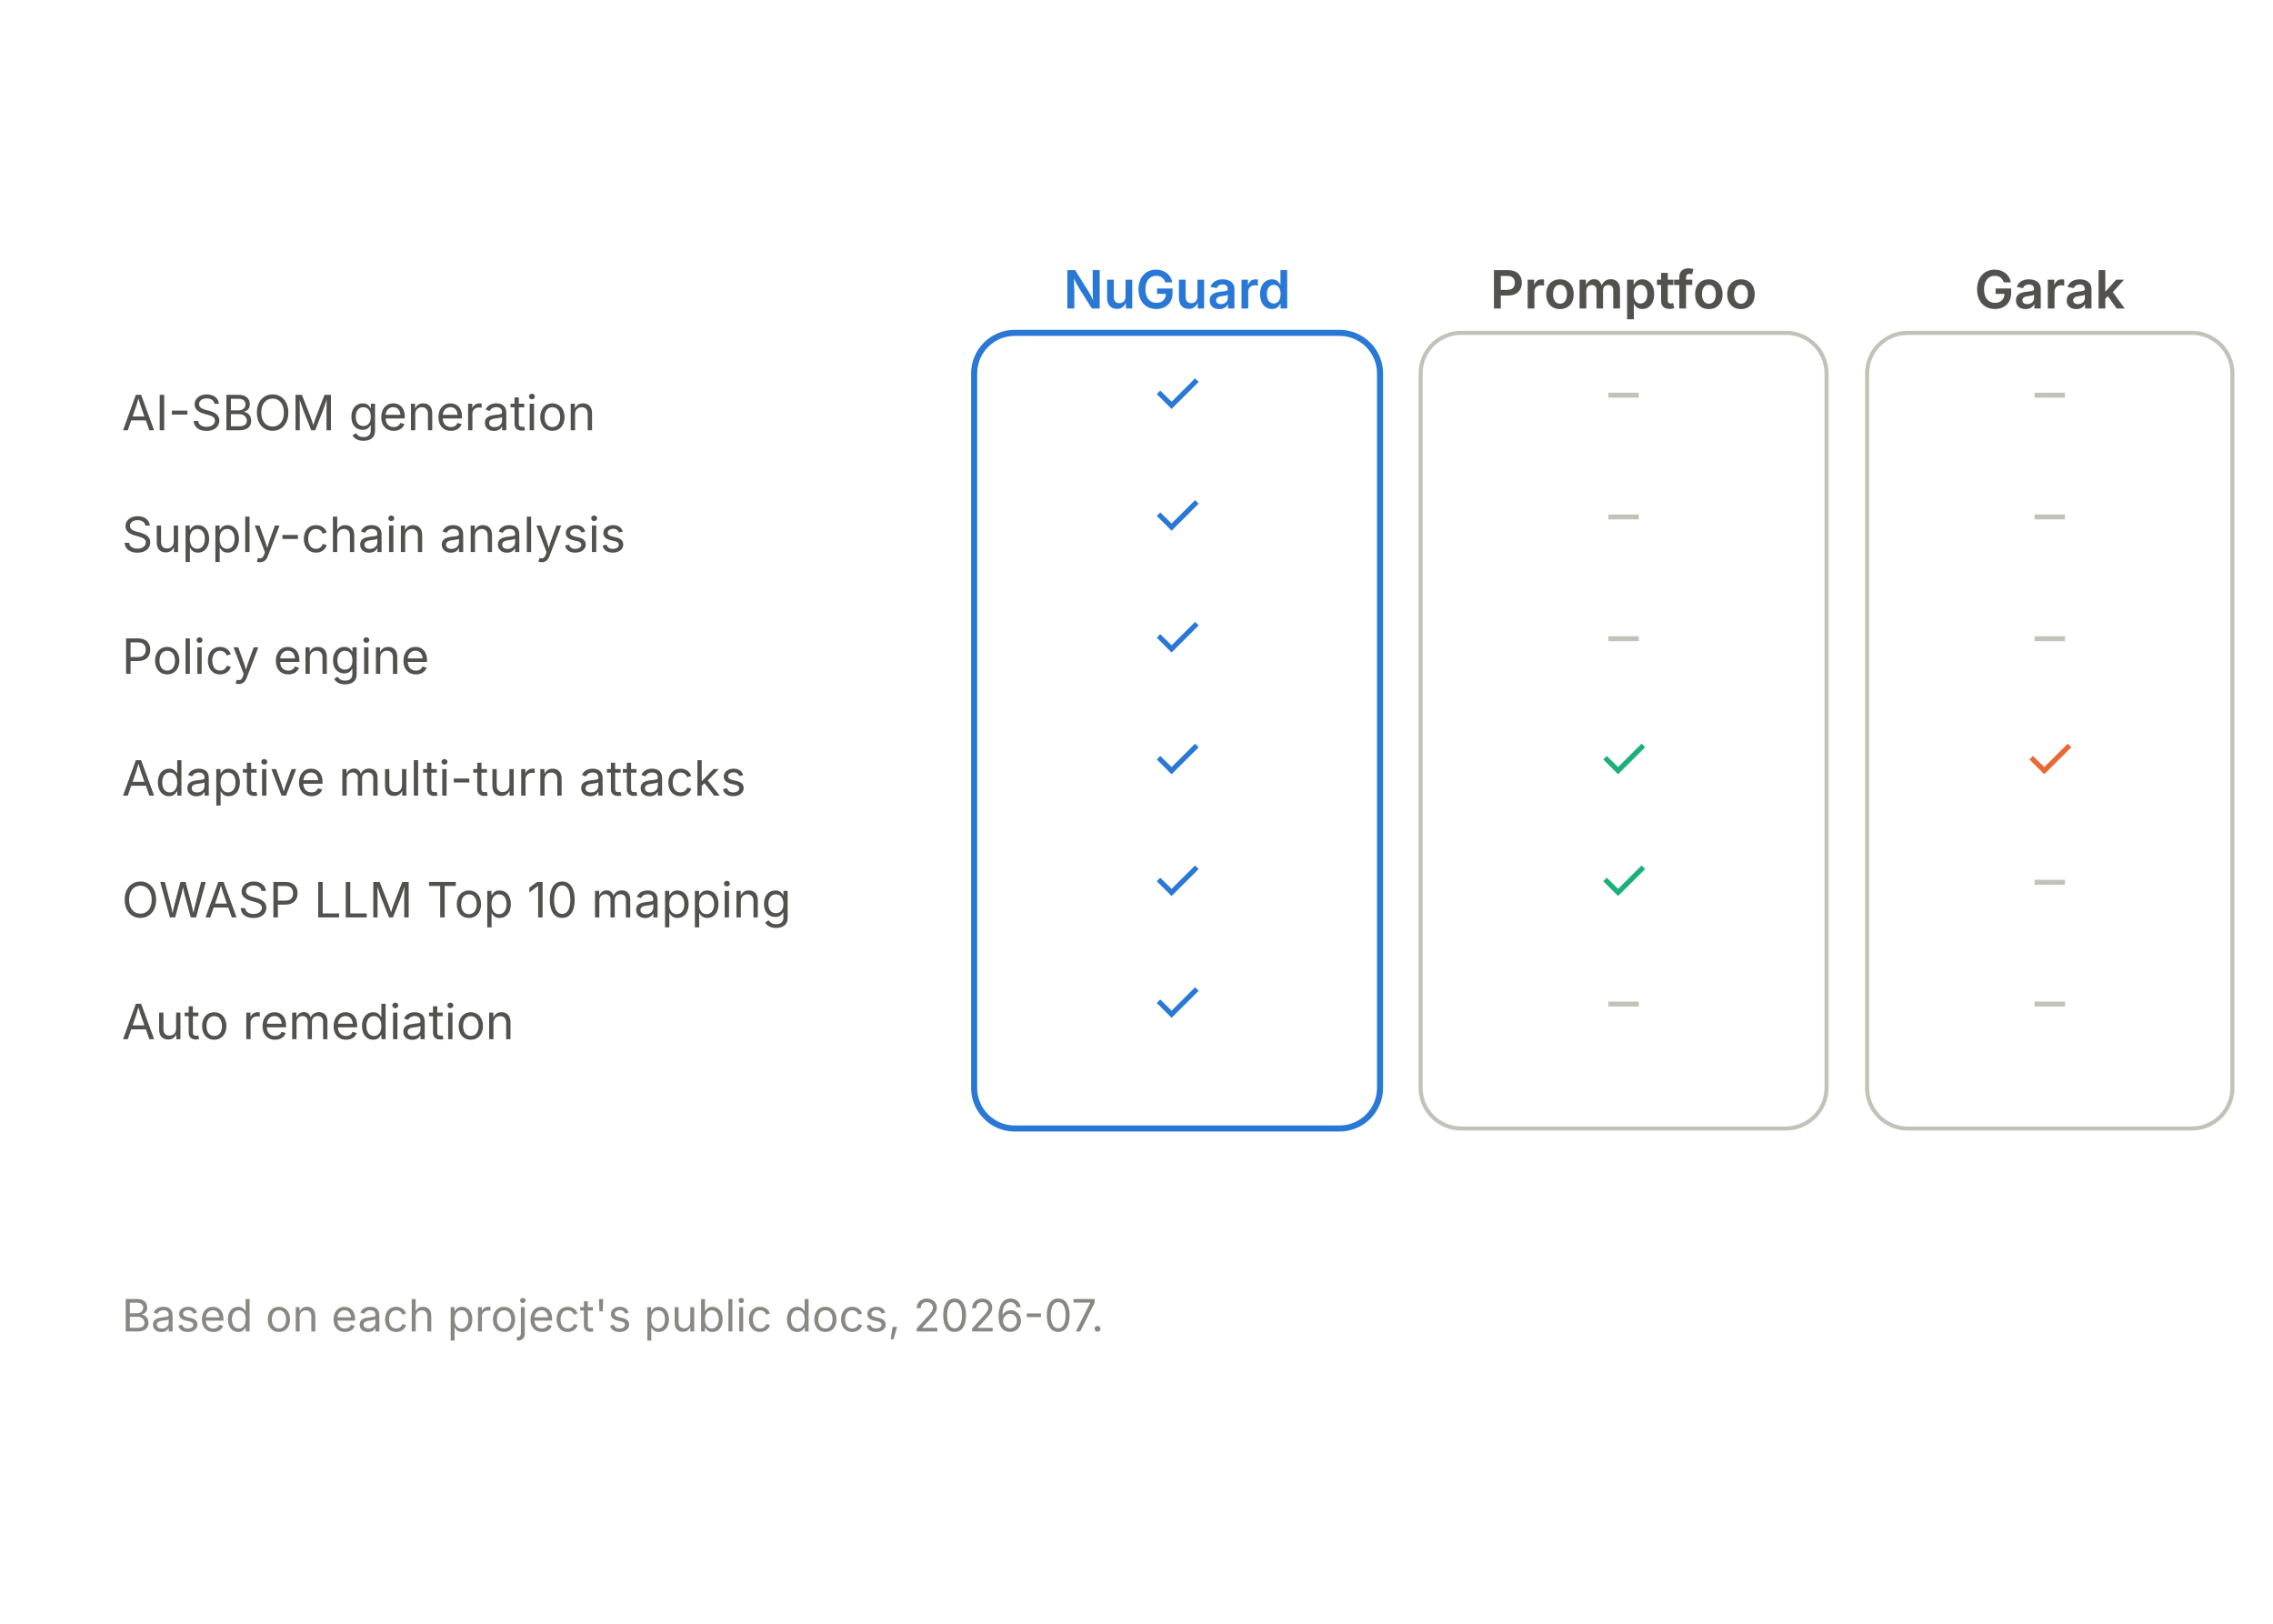
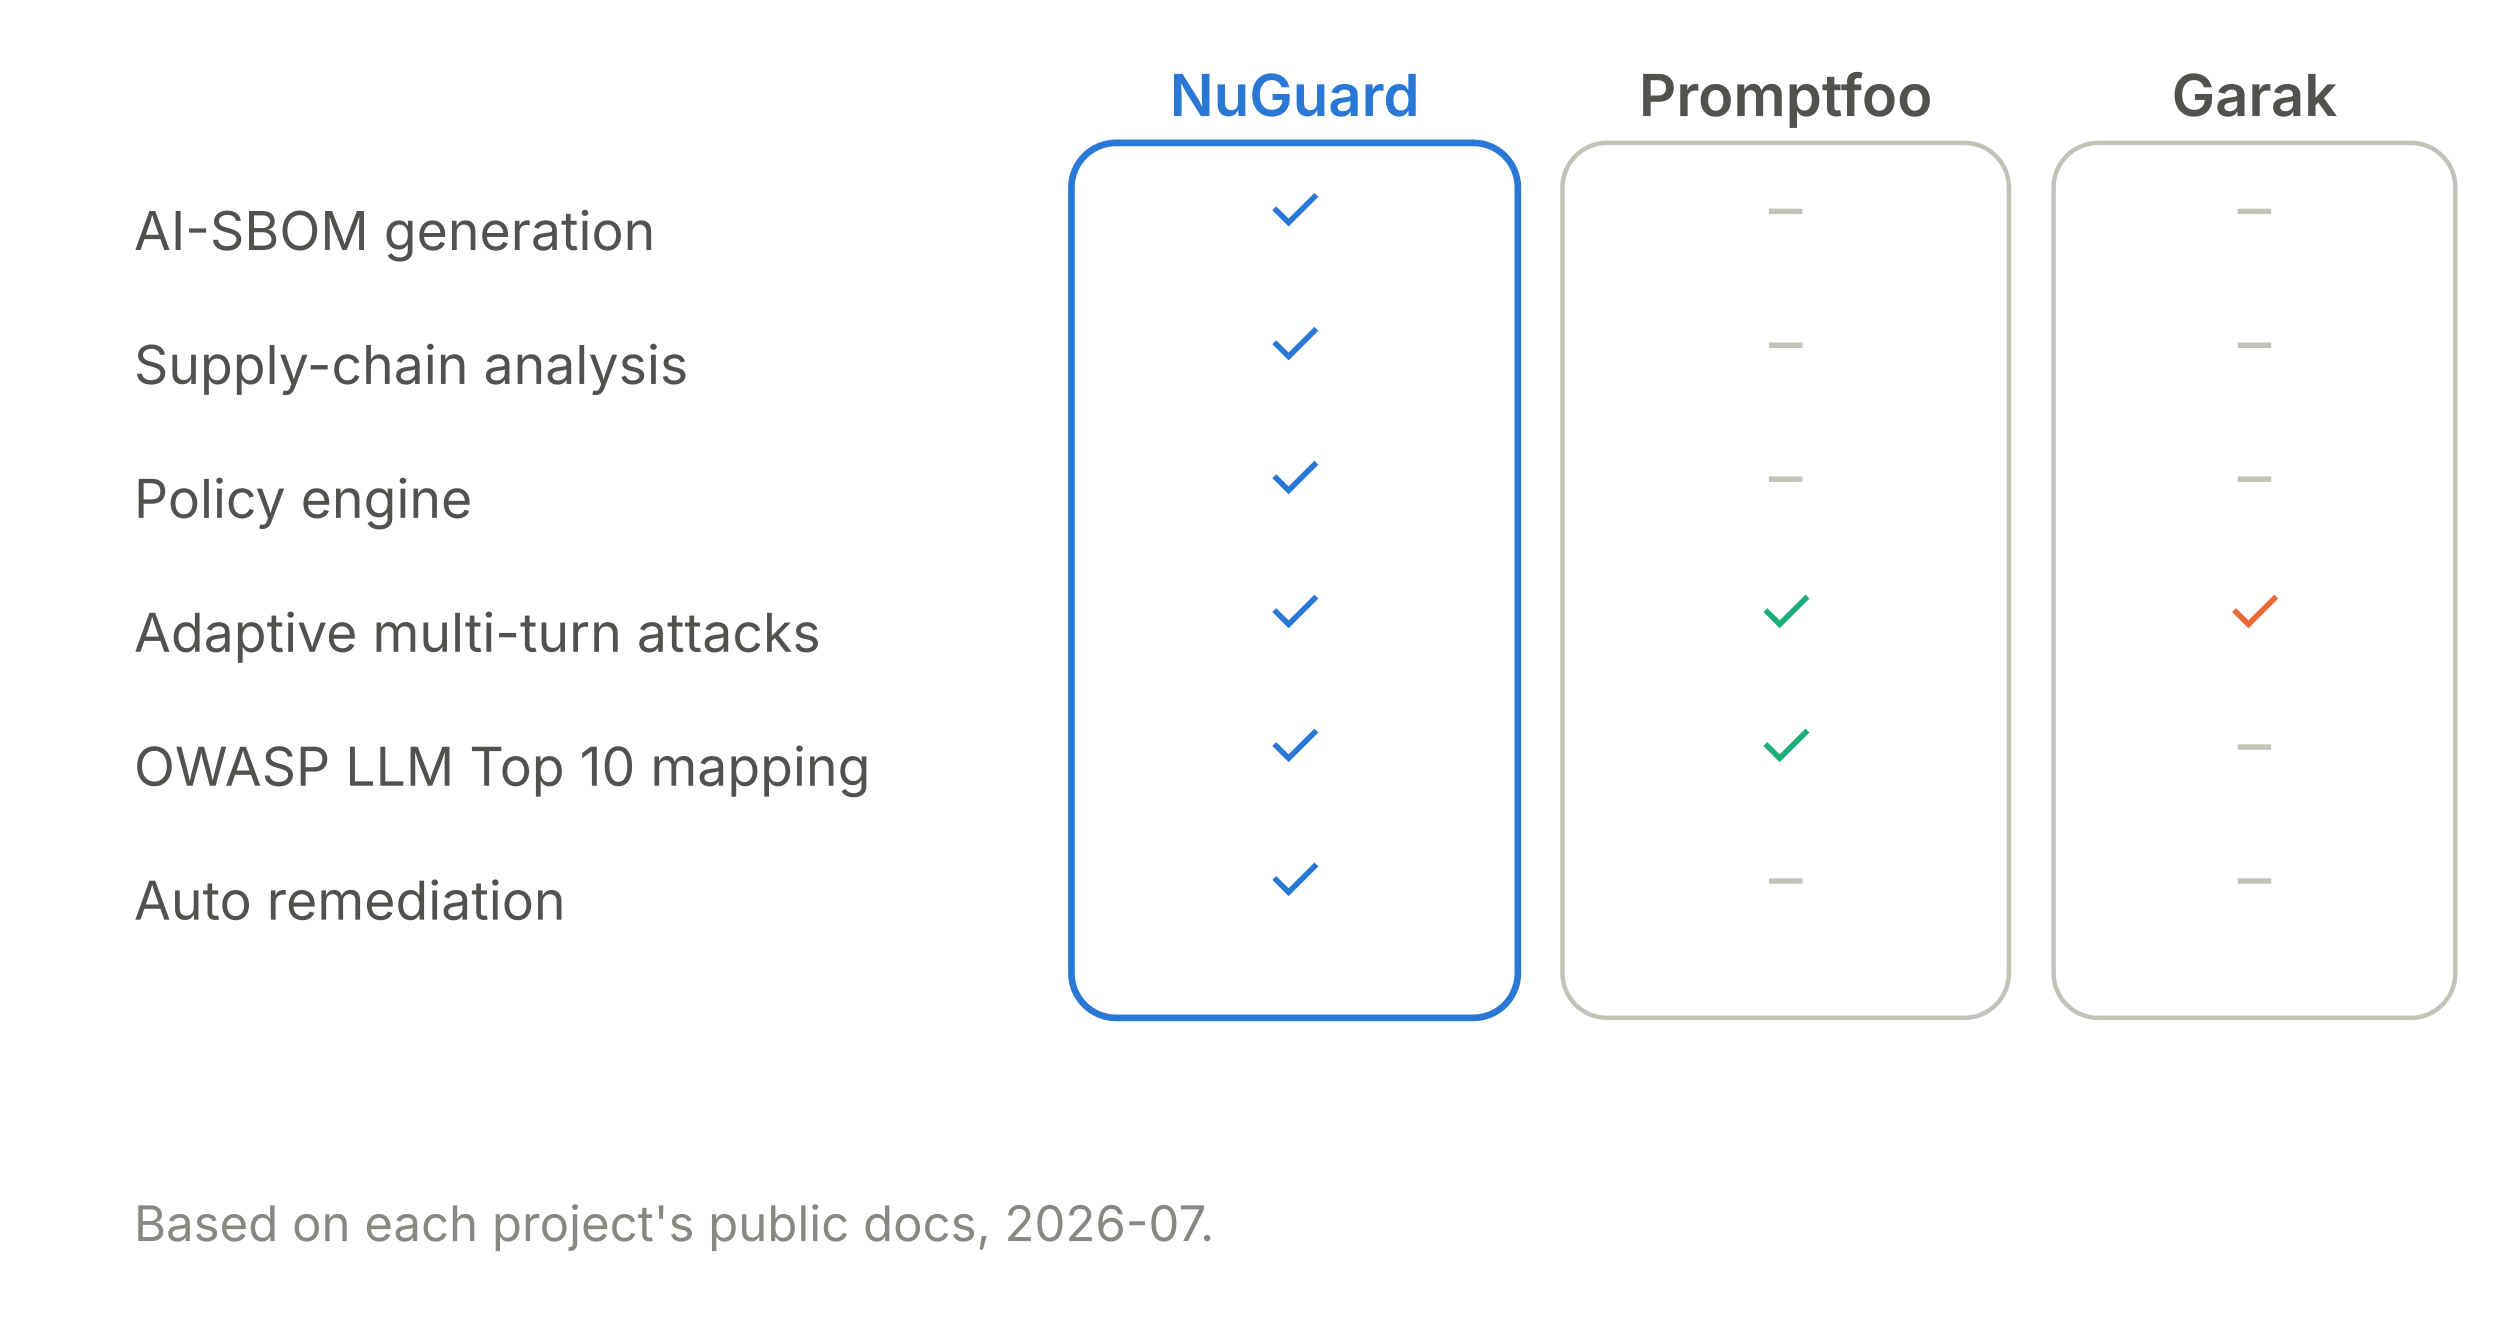
- <svg xmlns="http://www.w3.org/2000/svg" width="560" height="400" viewBox="0 0 560 400" font-family="system-ui,-apple-system,'Segoe UI',sans-serif">
+ <svg xmlns="http://www.w3.org/2000/svg" width="560" height="300" viewBox="0 50 560 300" font-family="system-ui,-apple-system,'Segoe UI',sans-serif">
  <g font-size="12" fill="#52514e">
    <text x="30" y="106">AI-SBOM generation</text>
    <text x="30" y="136">Supply-chain analysis</text>
    <text x="30" y="166">Policy engine</text>
    <text x="30" y="196">Adaptive multi-turn attacks</text>
    <text x="30" y="226">OWASP LLM Top 10 mapping</text>
    <text x="30" y="256">Auto remediation</text>
  </g>
  <rect x="240" y="82" width="100" height="196" rx="10" fill="none" stroke="#2a78d6" stroke-width="1.5" />
  <text x="290" y="76" font-size="13" font-weight="600" fill="#2a78d6" text-anchor="middle">NuGuard</text>
  <g font-size="15" fill="#2a78d6" text-anchor="middle">
    <text x="290" y="102">✓</text>
    <text x="290" y="132">✓</text>
    <text x="290" y="162">✓</text>
    <text x="290" y="192">✓</text>
    <text x="290" y="222">✓</text>
    <text x="290" y="252">✓</text>
  </g>
  <rect x="350" y="82" width="100" height="196" rx="10" fill="none" stroke="#c3c2b7" stroke-width="1" />
  <text x="400" y="76" font-size="13" font-weight="600" fill="#52514e" text-anchor="middle">Promptfoo</text>
  <g font-size="15" text-anchor="middle">
    <text x="400" y="102" fill="#c3c2b7">–</text>
    <text x="400" y="132" fill="#c3c2b7">–</text>
    <text x="400" y="162" fill="#c3c2b7">–</text>
    <text x="400" y="192" fill="#1baf7a">✓</text>
    <text x="400" y="222" fill="#1baf7a">✓</text>
    <text x="400" y="252" fill="#c3c2b7">–</text>
  </g>
  <rect x="460" y="82" width="90" height="196" rx="10" fill="none" stroke="#c3c2b7" stroke-width="1" />
  <text x="505" y="76" font-size="13" font-weight="600" fill="#52514e" text-anchor="middle">Garak</text>
  <g font-size="15" text-anchor="middle">
    <text x="505" y="102" fill="#c3c2b7">–</text>
    <text x="505" y="132" fill="#c3c2b7">–</text>
    <text x="505" y="162" fill="#c3c2b7">–</text>
    <text x="505" y="192" fill="#eb6834">✓</text>
    <text x="505" y="222" fill="#c3c2b7">–</text>
    <text x="505" y="252" fill="#c3c2b7">–</text>
  </g>
  <text x="30" y="328" font-size="11" fill="#898781">Based on each project's public docs, 2026-07.</text>
</svg>
